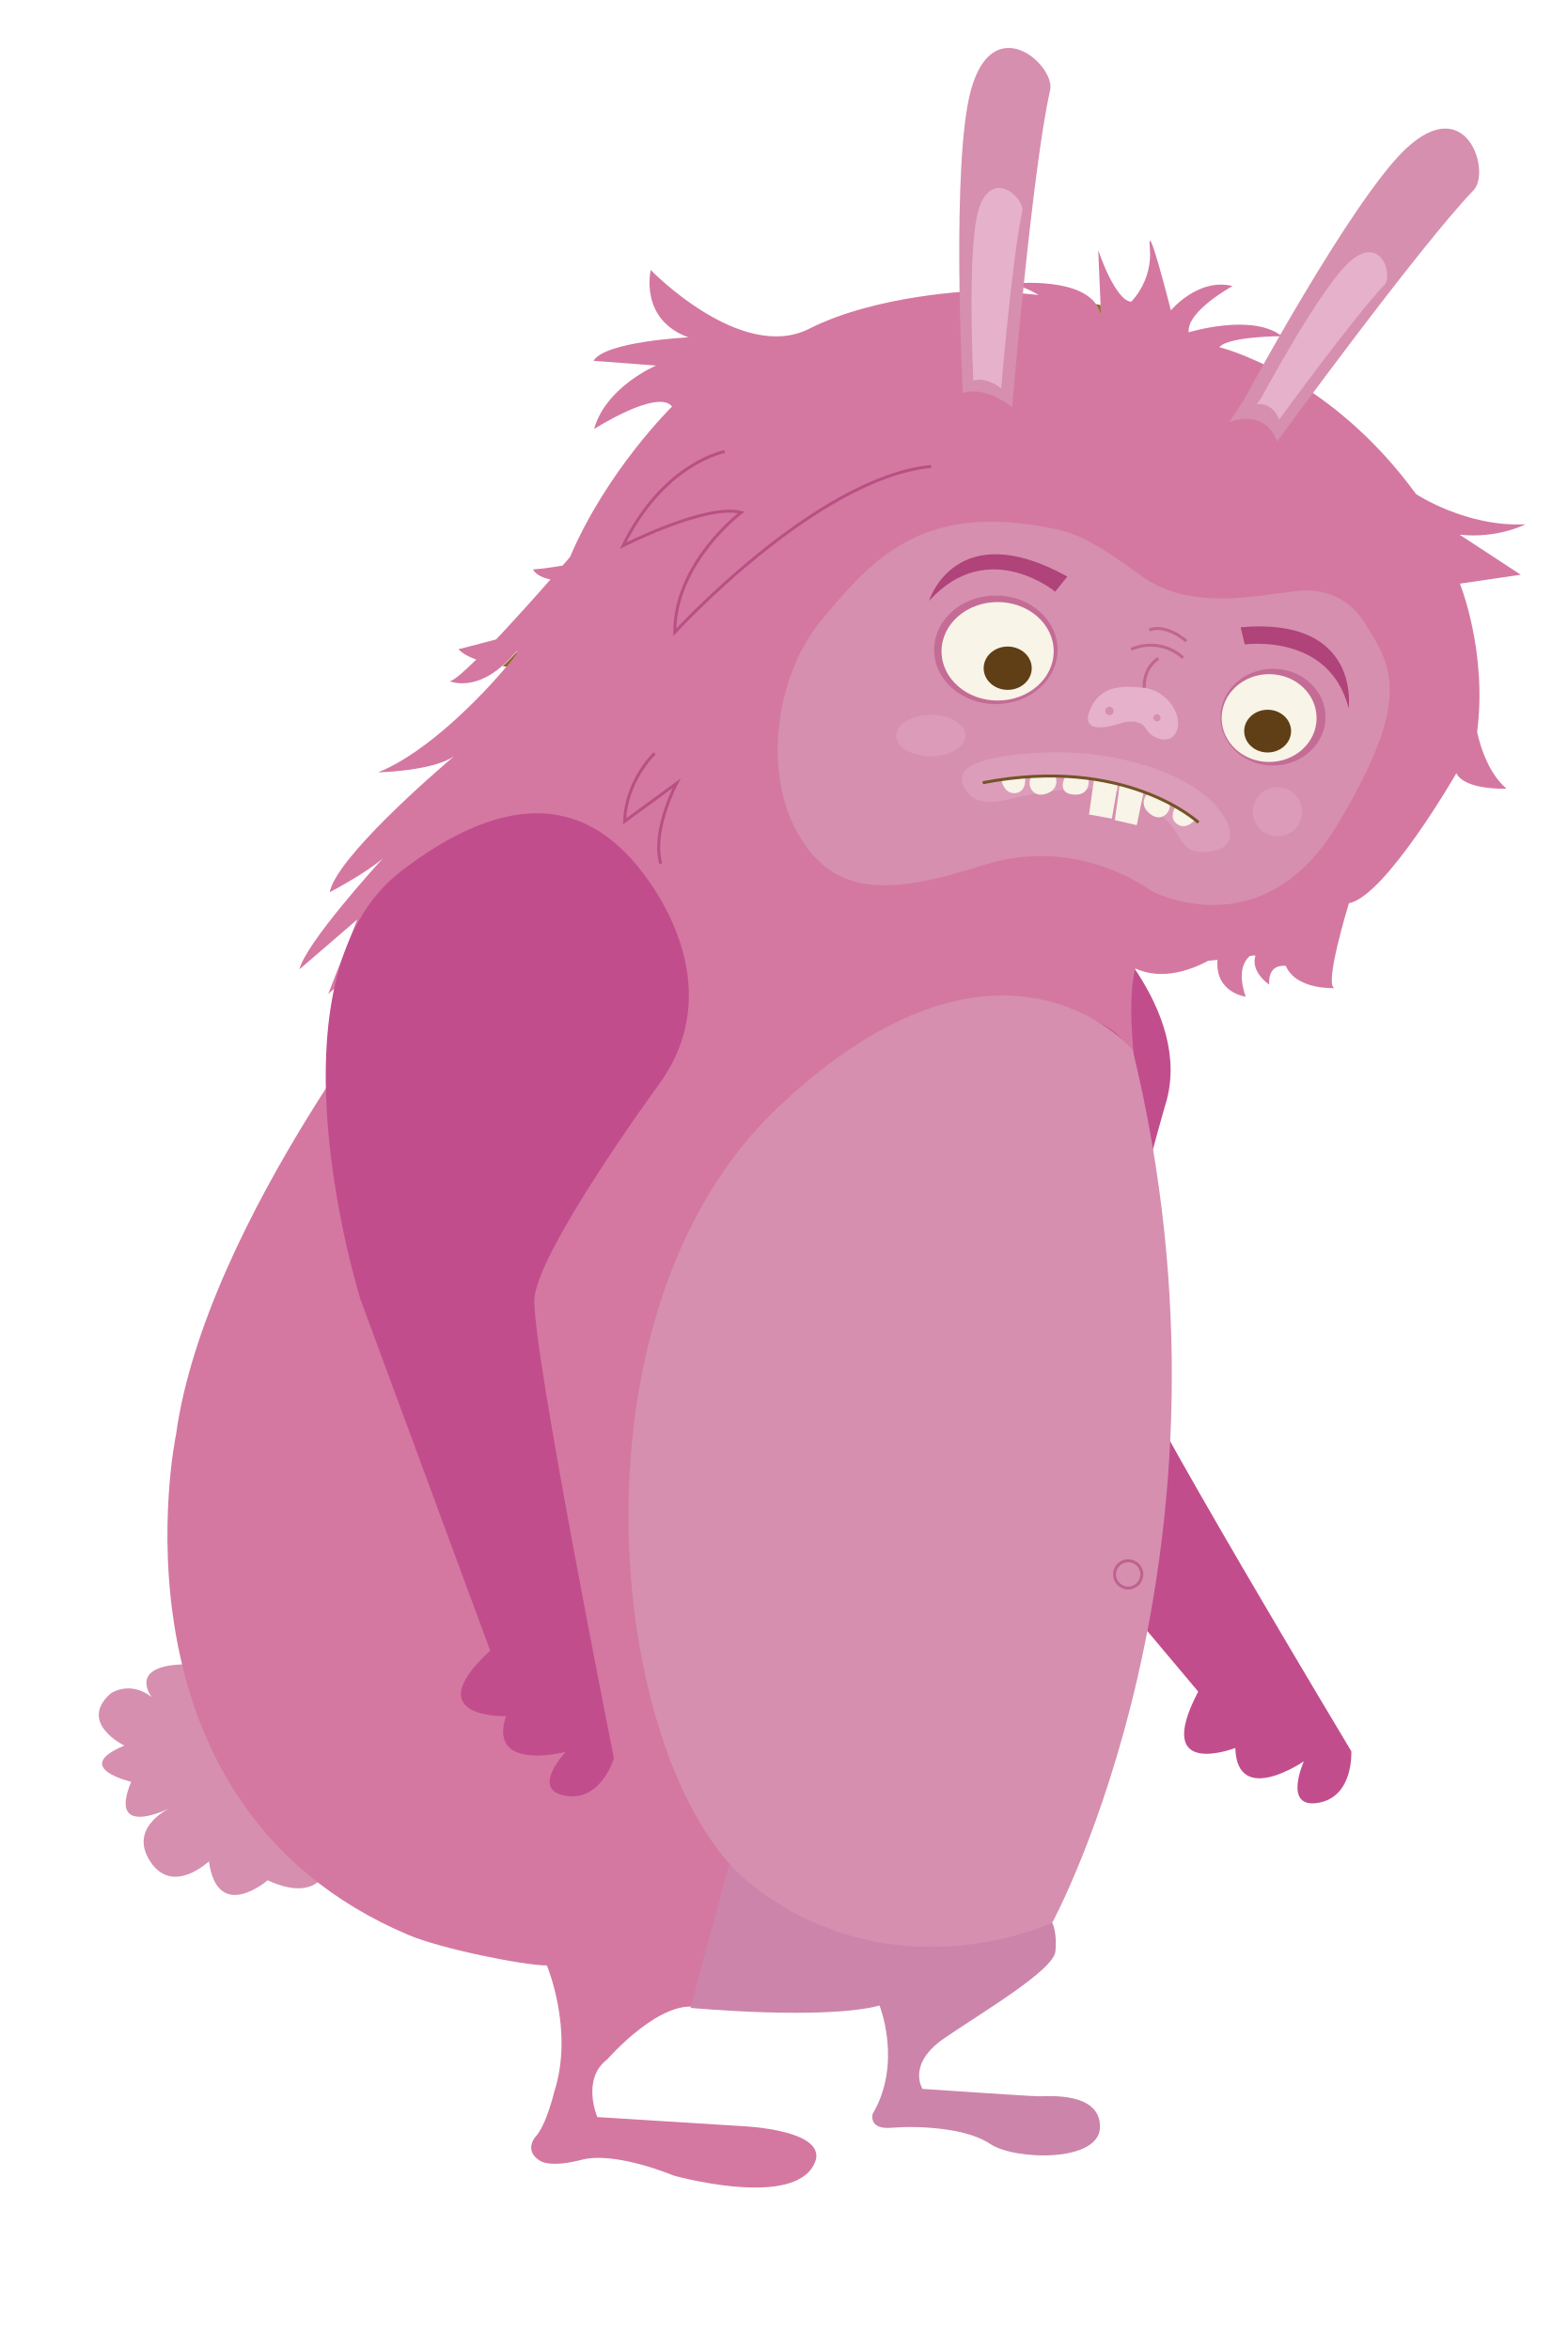
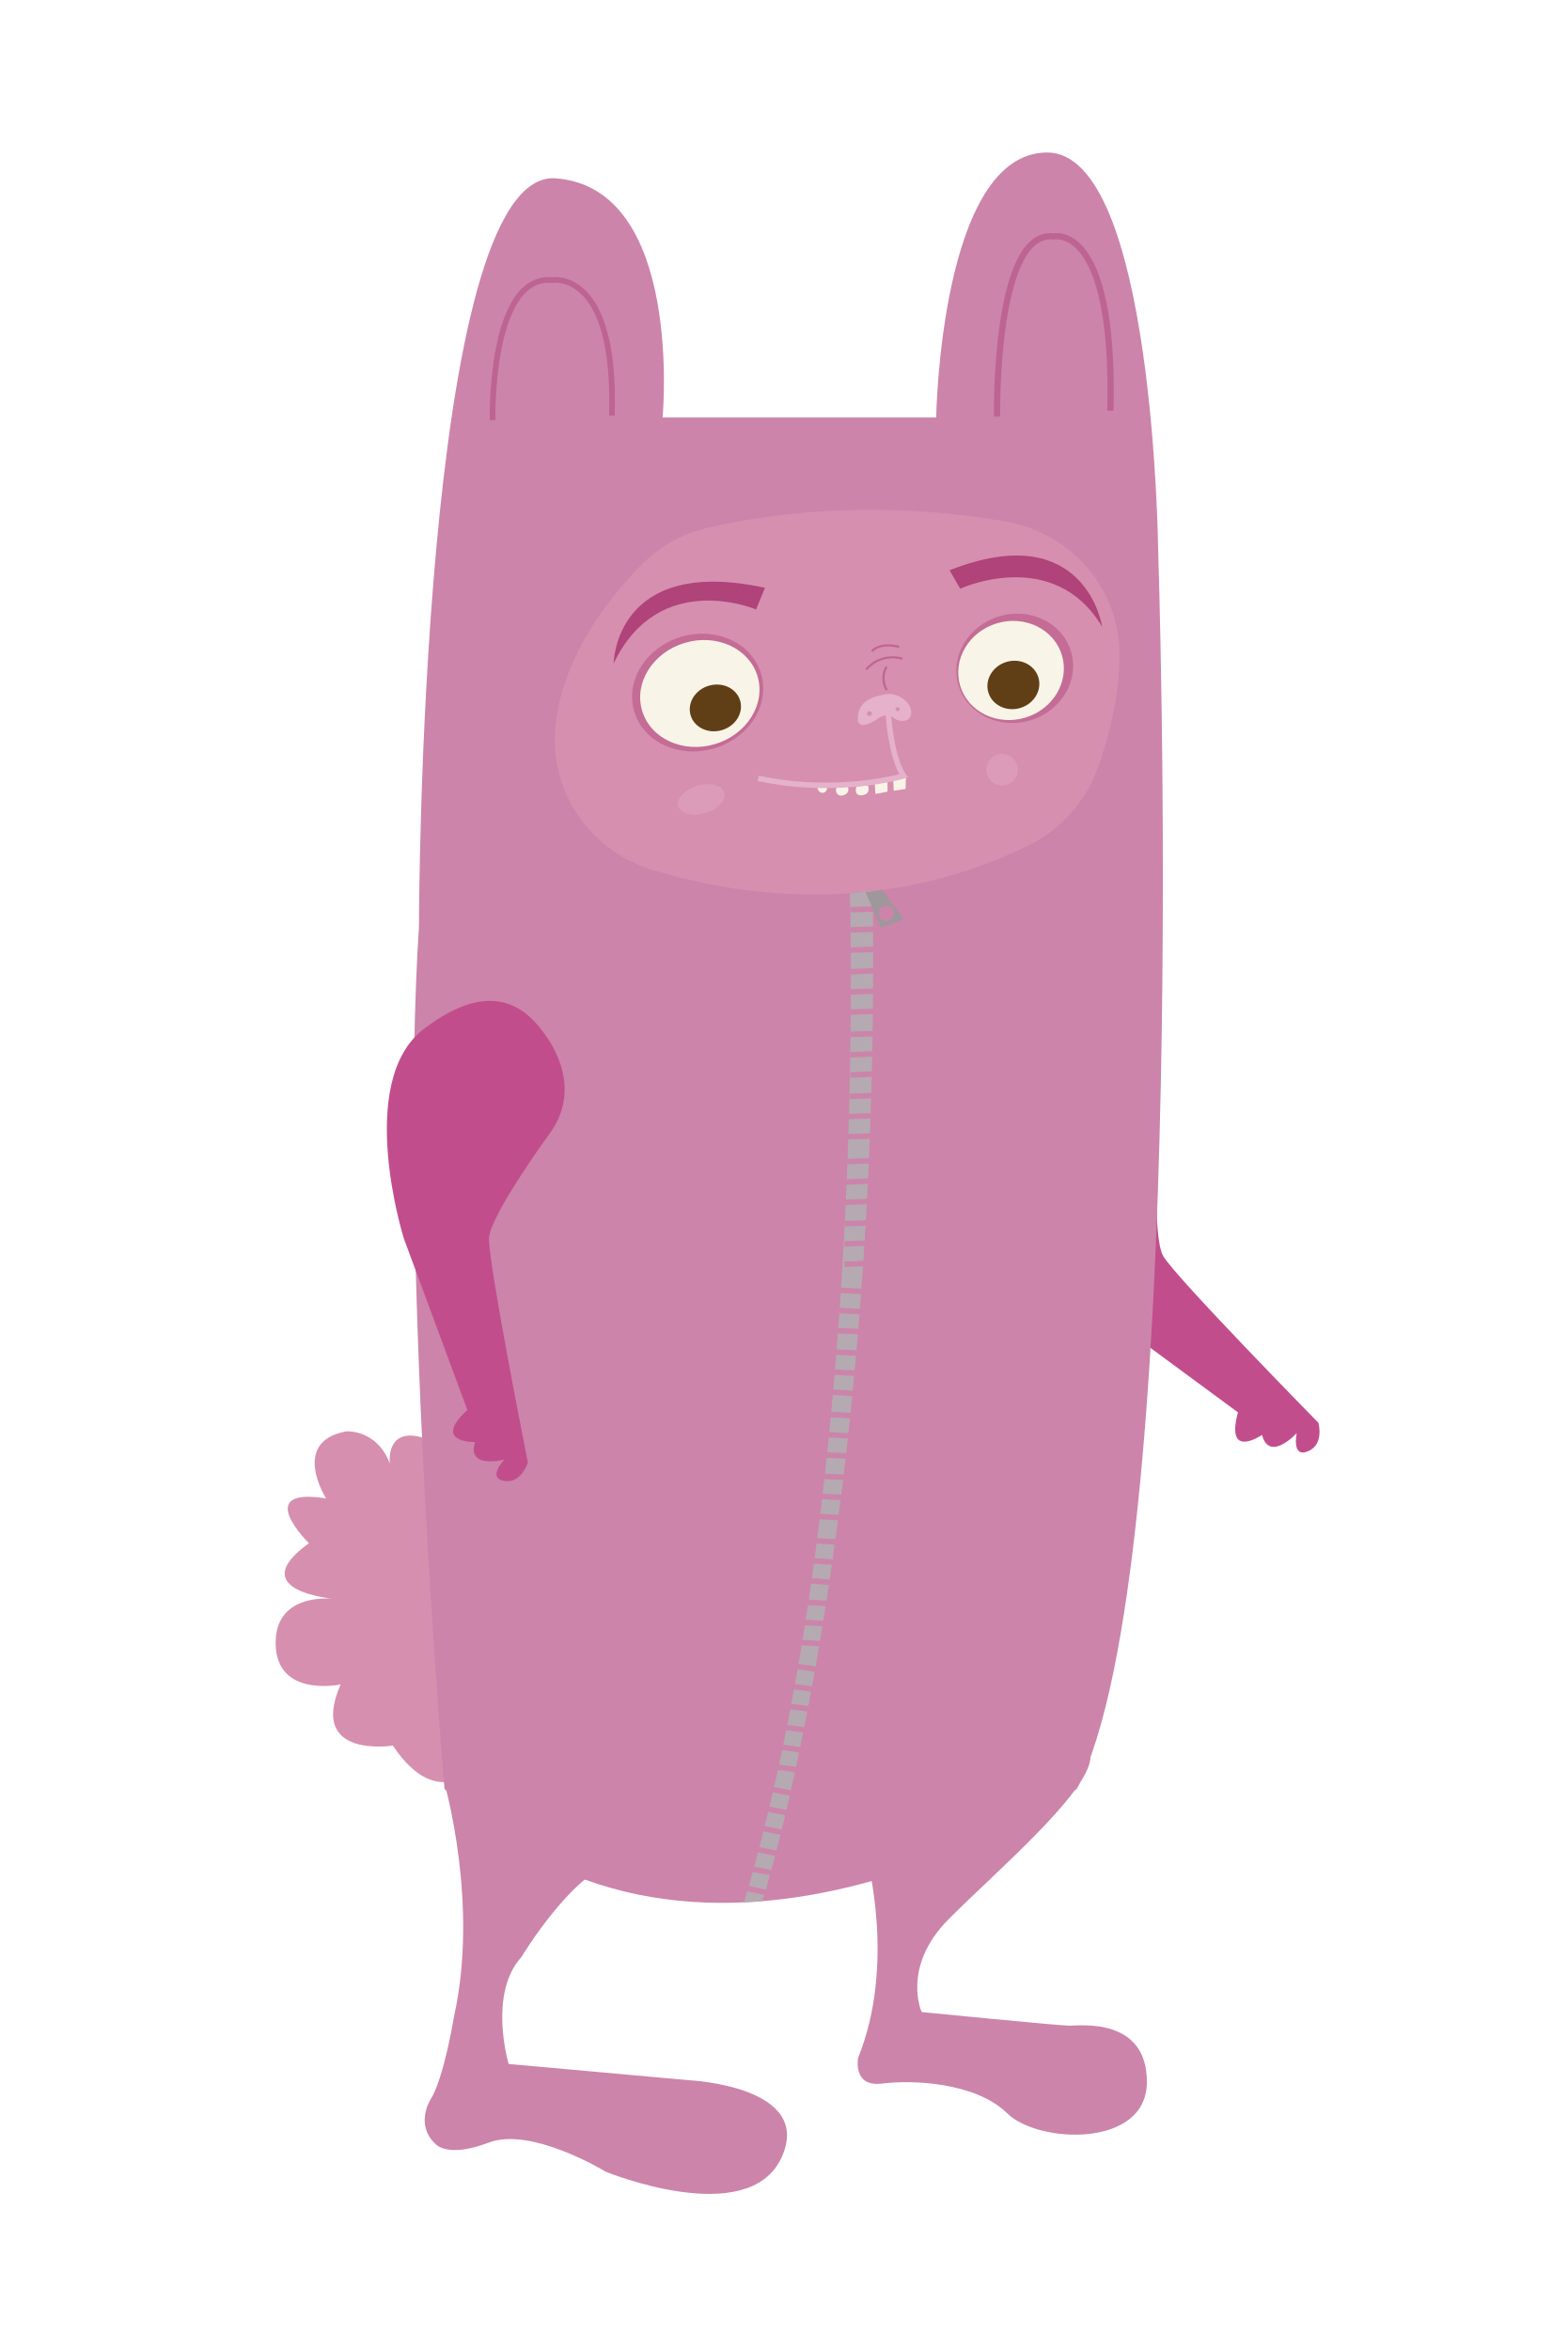
- <svg xmlns="http://www.w3.org/2000/svg" version="1.1" id="Layer_1" x="0px" y="0px" viewBox="0 0 528.2 792" style="enable-background:new 0 0 528.2 792;" xml:space="preserve">
+ <svg xmlns="http://www.w3.org/2000/svg" version="1.1" id="Layer_1" x="0px" y="0px" viewBox="-525 373 528.2 792" style="enable-background:new -525 373 528.2 792;" xml:space="preserve">
  <style type="text/css">
- 	.st0{fill:#D68FAF;}
- 	.st1{fill:#C24D8D;}
+ 	.st0{fill:#C24D8D;}
+ 	.st1{fill:#D68FAF;}
	.st2{fill:#D478A1;}
	.st3{fill:#CC84AA;}
- 	.st4{fill:#93652B;}
- 	.st5{fill:#A06C30;}
- 	.st6{opacity:0.47;fill:#B04379;}
- 	.st7{fill:#F8F4E7;}
- 	.st8{fill:#603E16;}
+ 	.st4{fill:#F8F4E7;}
+ 	.st5{opacity:0.47;fill:#B04379;enable-background:new    ;}
+ 	.st6{fill:#603E16;}
+ 	.st7{fill:#B04379;}
+ 	.st8{opacity:0.35;fill:#E5B1CB;enable-background:new    ;}
	.st9{fill:#E5B1CB;}
- 	.st10{opacity:0.56;fill:none;stroke:#B04379;stroke-miterlimit:10;}
- 	.st11{opacity:0.35;fill:#E5B1CB;}
- 	.st12{opacity:0.4;fill:#E5B1CB;}
- 	.st13{fill:#B04379;}
- 	.st14{opacity:0.75;fill:none;stroke:#B04379;stroke-miterlimit:10;}
- 	.st15{opacity:0.59;fill:none;stroke:#B04379;stroke-miterlimit:10;}
- 	.st16{fill:none;stroke:#745326;stroke-miterlimit:10;}
+ 	.st10{opacity:0.56;fill:none;stroke:#B04379;stroke-width:0.717;stroke-miterlimit:10;enable-background:new    ;}
+ 	.st11{fill:none;stroke:#E5B1CB;stroke-width:1.847;stroke-miterlimit:10;}
+ 	.st12{fill:#B5AAB1;}
+ 	.st13{fill:none;stroke:#CC84AA;stroke-width:1.847;stroke-miterlimit:10;}
+ 	.st14{fill:#9E979C;}
+ 	.st15{opacity:0.5;fill:none;stroke:#B04379;stroke-width:1.901;stroke-miterlimit:10;}
+ 	.st16{opacity:0.5;fill:none;stroke:#B04379;stroke-width:2.104;stroke-miterlimit:10;}
</style>
-   <path class="st0" d="M63.4,560.9l48.4,64.1c0,0-1.2,18.1-21.6,8.7c0,0-16.9,14.6-19.8-6.4c0,0-12.2,11.7-19.8,0s7-18.1,7-18.1  s-21.6,11.1-13.4-8.7c0,0-20.4-4.7-2.3-12.2c0,0-15.7-7.6-4.7-17.5c0,0,6.4-4.7,14,1.2C51.1,572,42.4,560.9,63.4,560.9z" />
-   <path class="st1" d="M392.8,372.1c0,0-19.5,66-14.9,81.5c4.6,15.4,77.5,136.6,77.5,136.6s0.9,15.4-11.2,17.4c-12,2-4.8-14-4.8-14  s-22.5,15.5-23.1-4.5c0,0-28.2,11-12.5-19l-81.2-96.6c0,0-68.4-90.1-35.8-140.7s80.1-24.6,80.1-24.6S402.6,340.2,392.8,372.1z" />
-   <path class="st2" d="M491.9,180.2c12.8,1.4,22.2-3.5,22.2-3.5c-20.1,1-36.9-10.2-36.9-10.2c-12.9-17.7-27-29.3-38.9-36.8  c4.5-0.7,8-2.5,8-6.6c0,0-4.7,3.8-14.1,3c-12.5-7-21.3-9.1-21.3-9.1c3.2-3.7,21.1-3.7,21.1-3.7c-10-7.9-31.4-1.3-31.4-1.3  c-0.8-7.1,14.8-15.6,14.8-15.6c-11.6-2.9-20.8,8.2-20.8,8.2s-8.2-32.4-7.1-21.1c1,11.3-6.3,18.2-6.3,18.2  c-5.5-0.5-11.1-17.4-11.1-17.4l0.8,18.4l0.1,3.5c-0.3-1.5-0.9-2.7-1.7-3.8c-6.9-9.5-29.8-6.7-29.8-6.7c3.1,0,6.9,1.6,10.5,3.7  c-6.7-0.7-13.9-1.1-21.6-1.3c0,0-32.8,1.1-55.7,12.7c-23,11.6-53.4-19.8-53.4-19.8s-4,16.6,12.7,22.7c0,0-28,1.3-32,7.9l21.1,1.6  c0,0-16.9,7.1-20.9,21.4c0,0,21.4-13.7,26.3-7.6c0,0-21.9,21.4-34.4,50.7c0,0-0.9,1.1-2.5,2.9c-6.1,1.1-10,1.3-10,1.3  c1,1.8,3.2,2.8,5.9,3.4c-4.9,5.6-11.9,13.4-18.3,20.2c-7.5,2-12.7,3.3-12.7,3.3c1.4,1.5,3.5,2.6,6,3.5c-4.1,4-7.3,6.9-8.9,7.3  c0,0,7.9,3.5,17.8-5.3c0.9-0.8,1.8-1.6,2.7-2.6c3.8-4.2,2.8-2.1-1.3,2.8c-7.8,9.4-26.6,29.1-43.4,35.8c0,0,18.6-0.4,25.7-5.5  c-7.2,6.1-39.7,34.3-42,45.9c0,0,12.3-6.4,18-11.5c-2.2,2.4-26,28.6-28.2,37.5l19.5-16.8l-9.8,25.1c0,0,20-18.6,31.2-13  c0,0-72.5,89-82.5,161.6c0,0-26,124.3,78.3,168.5c11,4.7,39,10.3,46.7,10.3c0,0,9.2,21.9,2.5,42.5c0,0-2.7,11.5-6.4,15.3  c0,0-3.9,4.5,1.4,7.9c0,0,3,2.7,14.2-0.2c11.3-3,31,5.3,31,5.3s37.6,10.6,46.6-2.5c8.9-13.1-24.3-14.2-24.3-14.2l-48-3  c0,0-5.5-12.8,3.4-19.5c0,0,18.6-21.4,31.5-17.2c0,0,32.5,3.8,21.2-53.7c-11.3-57.5,1-93.4,1-93.4s17.2-42.8,21.6-46.2  c4.4-3.4-10.4-37.8-10.4-37.8s-14.7-39.8-4-57.2c10.7-17.3,25.1-37.6,69.7-45.7c40.9-7.5,46.5,12.5,47.1,15.8  c-0.4-3.3-2.5-22.4,0.2-32.2c9.5,4.3,19.5,0.1,24.6-2.6c1-0.1,2.1-0.2,3.1-0.3c-0.9,11.1,9.5,12.4,9.5,12.4  c-2.8-8.1-0.6-12,1.4-13.7c0.7-0.1,1.3-0.2,1.9-0.2c-1.8,5.6,4.6,9.8,4.6,9.8c-0.2-5.5,2.8-6.5,5.6-6.3c3.6,8.3,16.6,7.5,16.6,7.5  c-4.1,0,4.7-28.6,4.7-28.6c12.3-2.3,36.2-43.8,36.2-43.8c2.9,5.8,16.9,5.2,16.9,5.2c-7.6-6.4-9.9-19.2-9.9-19.2  c3.5-26.9-5.8-49.9-5.8-49.9l20.5-3L491.9,180.2z M154,254.4c-0.2,0.2-0.4,0.3-0.6,0.5c0.4-0.3,0.7-0.6,1-0.8  C154.2,254.2,154.1,254.3,154,254.4z" />
-   <path class="st3" d="M232.7,676.7c0,0,45.1,4.2,63.7-0.8c0,0,7.8,19.4-2.3,36.5c0,0-1.6,5.4,6.4,4.7s24.8-0.2,33.1,5.4  c8.2,5.6,36.9,6.4,37.1-5.6c0.2-12-17.7-10.4-20.5-10.4s-39.3-2.5-39.3-2.5s-5.4-8.2,7.1-16.9c12.6-8.7,37.1-23,37.7-29.5  c0.6-6.5-1.1-9.6-1.1-9.6l-109-19.5L232.7,676.7z" />
-   <path class="st4" d="M370.9,102.8c-0.5-0.1-1-0.2-1.6-0.3c0.8,1.1,1.4,2.4,1.7,3.8L370.9,102.8z" />
-   <path class="st5" d="M268,255.7c-0.1,0.1-0.3,0.2-0.6,0.5c-0.2,0.2-0.4,0.3-0.6,0.5C267.5,256.2,267.9,255.8,268,255.7z" />
-   <path class="st0" d="M381.7,353.8c0,0-43.8-51.9-119.2,19.1s-56.8,226-8.5,262.9c48.3,37,100.6,12.2,100.6,12.2  S422.9,522.9,381.7,353.8z" />
-   <path class="st4" d="M170.8,224.7c-0.5-0.1-0.9-0.1-1.4-0.2c0.9-0.8,1.8-1.6,2.7-2.6C176,217.7,174.9,219.7,170.8,224.7z" />
-   <path class="st0" d="M459.9,209.9c9.3,14.7,16.3,25.5-9.1,67.9c-25.6,42.8-63.1,22.3-63.1,22.3s-24.4-18.8-56.4-8.5  c-32,10.3-50.2,10.3-62.2-10.3c-12-20.5-8.1-53.6,8.1-72.8c16.3-19.2,32.8-39.6,77.5-30.4c8.5,1.8,13.4,4,30.1,16.1  s39.8,6.2,53.1,4.9C444.1,198.6,453.5,199.8,459.9,209.9z" />
-   <ellipse class="st6" cx="429" cy="241.7" rx="17.7" ry="16.3" />
-   <ellipse class="st6" cx="335.6" cy="219" rx="20.8" ry="18.3" />
-   <ellipse class="st7" cx="427.7" cy="242" rx="16" ry="14.8" />
-   <ellipse class="st8" cx="427.2" cy="246.4" rx="7.9" ry="7.2" />
-   <ellipse class="st7" cx="336.2" cy="219.5" rx="18.9" ry="16.6" />
-   <ellipse class="st8" cx="339.6" cy="225.2" rx="8.1" ry="7.3" />
-   <path class="st9" d="M378.2,243.6c0,0,5.8-1.8,8,2c2.2,3.8,9.1,5.8,10.6,0s-4.4-13.1-11.3-13.8c-6.9-0.7-15.1-1.1-18.4,8  S378.2,243.6,378.2,243.6z" />
-   <circle class="st0" cx="389.9" cy="241.9" r="1.2" />
-   <circle class="st0" cx="373.9" cy="239.6" r="1.4" />
-   <path class="st10" d="M390.4,221.9c0,0-5,2.7-4.8,9.9" />
-   <path class="st10" d="M398.7,221.7c0,0-7-7.2-17.5-2.9" />
-   <path class="st10" d="M399.8,216.1c0,0-6.5-6-12.5-3.8" />
-   <circle class="st11" cx="430.5" cy="273.6" r="8.3" />
-   <ellipse class="st11" cx="313.7" cy="247.9" rx="11.7" ry="7" />
-   <path class="st12" d="M413.4,276.9c1.3,2.7,3.4,9.2-6.3,10.2c-9.7,1-8.4-5.8-14.4-11c-5.2-4.5-12.9-14.9-48.1-7.8  c-4.8,1-14.9,5-19.4-2.4c-4.4-7.3,4.2-11.2,26.9-12.3C374.9,252.6,405.3,260.4,413.4,276.9z" />
-   <path class="st7" d="M337.5,263c0,0,0.9,4.7,4.7,4.3c3.8-0.4,3.3-5.1,3.3-5.1L337.5,263z" />
-   <path class="st7" d="M348.1,261.5l7.6,0c0,0,1.8,4.6-3.4,6.1C347.1,269.1,345.7,262.8,348.1,261.5z" />
-   <path class="st7" d="M359.1,261.5l7.7,0.7c0,0,1.2,6-5,5.6C355.7,267.3,359.1,261.5,359.1,261.5z" />
-   <path class="st13" d="M418.1,211.4l1.4,5.8c0,0,28.5-4.1,35,21.5C454.5,238.7,458.8,207.8,418.1,211.4z" />
-   <path class="st13" d="M359.7,194.3l-4.1,5.1c0,0-22.7-18.8-42.5,3.1C313.1,202.5,322,173.5,359.7,194.3z" />
-   <path class="st1" d="M221.6,366.1c0,0-40.6,55.6-41.5,71.7c-0.9,16.1,26.8,154.8,26.8,154.8s-4.4,14.8-16.4,12.6  c-12-2.1,0.2-14.8,0.2-14.8s-26.4,7-20.2-12c0,0-30.3,0.9-5.3-22.1L121.5,438c0,0-34-107.9,13.8-144.5s71.7-13.3,83.7,3.9  C228.8,311.5,241.6,339.4,221.6,366.1z" />
-   <path class="st14" d="M244.2,152.2c0,0-20.5,3.7-34.2,31.7c0,0,28-14.3,39.8-11.2c0,0-22.4,16.8-22.4,40.4c0,0,47.8-52.2,86.4-55.9" />
-   <path class="st14" d="M220.6,253.9c0,0-9.6,9-10.1,22.9L228,264c0,0-8.5,16-5.3,27.1" />
-   <circle class="st15" cx="380.2" cy="530.6" r="4.6" />
-   <polygon class="st7" points="368.7,262.6 367,274.5 374.7,275.9 376.7,264.4 " />
-   <polygon class="st7" points="377.4,264.2 375.7,276.4 383.1,278.1 385.4,266.9 " />
-   <path class="st7" d="M402.9,276.1c0,0-3,3.8-6.1,1.7c-3.2-2.1-0.6-6-0.6-6L402.9,276.1z" />
-   <path class="st7" d="M393.8,270.3l-7.1-2.9c0,0-3.4,3.6,0.9,6.9C391.9,277.8,395.5,272.5,393.8,270.3z" />
-   <path class="st16" d="M403.9,277.2c0,0-24.4-22.8-72.7-13.4" />
-   <path class="st0" d="M324.3,132.5c0,0,6.8-3,16.8,4.7c0,0,6.8-80.5,12.8-106.8c1.9-8.3-19.2-27.4-26.7,0  c-6.7,24.3-2.8,100.7-2.8,100.7L324.3,132.5z" />
-   <path class="st9" d="M328,128.3c0,0,3.8-1.7,9.4,2.6c0,0,3.8-44.9,7.1-59.6c1-4.6-10.7-15.3-14.9,0c-3.7,13.6-1.6,56.2-1.6,56.2  L328,128.3z" />
-   <path class="st0" d="M414.2,142.3c0,0,11.7-5.2,16.2,6.5c0,0,47.6-65.3,66.2-84.7c5.9-6.1-2.2-33.3-22.9-13.9  c-18.3,17.3-54.6,84.7-54.6,84.7L414.2,142.3z" />
-   <path class="st9" d="M423.5,136.3c0,0,5.1-1.2,7.6,5.1c0,0,25.4-34.9,35.4-45.3c3.2-3.3-1.2-17.8-12.2-7.4  c-9.8,9.2-29.2,45.3-29.2,45.3L423.5,136.3z" />
+   <path class="st0" d="M-134.6,755.6c0,0-2.3,33.8,1.6,40.7c3.9,6.9,52.3,56.2,52.3,56.2s2.1,7.3-3.5,9.6c-5.6,2.4-3.8-6.1-3.8-6.1  s-9.2,10-11.7,0.6c0,0-12.5,8.6-8.1-7.6l-49.8-36.7c0,0-42.9-35-32.6-63s26.6-24.9,36.2-21.1C-146.1,731.2-133.3,739.2-134.6,755.6z  " />
+   <path class="st1" d="M-372.5,862.3l9.8,104.1c0,0-13.7,19.2-29.9-5.1c0,0-28.7,4.6-17.6-20.6c0,0-21.5,4.6-21.9-13.5  c-0.4-18.2,20.1-15.3,20.1-15.3s-31.5-2.5-8.9-18.8c0,0-19.4-19.1,5.8-15.1c0,0-12.2-19.1,6.8-22.6c0,0,10.3-0.8,14.7,10.9  C-393.7,866.2-395.8,848-372.5,862.3z" />
+   <path class="st2" d="M-428.8,619c0.2-0.1,0.3-0.3,0.5-0.4C-428.6,618.8-428.7,618.9-428.8,619z M-429.5,619.6  c0.2-0.1,0.4-0.3,0.5-0.4C-429.2,619.4-429.3,619.5-429.5,619.6z M-428.8,619c0.2-0.1,0.3-0.3,0.5-0.4  C-428.6,618.8-428.7,618.9-428.8,619z M-429.5,619.6c0.2-0.1,0.4-0.3,0.5-0.4C-429.2,619.4-429.3,619.5-429.5,619.6z" />
+   <path class="st3" d="M-383.8,685.1c0,0,0.2-255.5,46.1-252c43.2,3.3,36,80.6,36,80.6h92.2c0,0,1.4-89.3,37.4-89.3  s37.4,133.9,37.4,133.9s11.5,342.7-27.4,417.6c0,0-126.7,86.4-213.1,0C-375.2,976-390.8,792.5-383.8,685.1z" />
+   <path class="st3" d="M-375.2,974.1c0,0,11.7,40.5,3.2,78.5c0,0-3.4,21.2-8.1,28.3c0,0-5,8.3,1.8,14.6c0,0,3.8,5,18-0.4  c14.4-5.5,39.4,9.8,39.4,9.8s47.8,19.6,59.2-4.6c11.3-24.2-30.9-26.2-30.9-26.2l-61-5.5c0,0-7-23.6,4.3-36c0,0,19.8-33.1,35.7-32.8  l-0.2,0.8c0,0,57.3,7.8,80.9-1.5c0,0,9.9,35.8-2.9,67.4c0,0-2,10,8.1,8.7c10.2-1.3,31.5-0.4,42.1,10c10.4,10.3,46.9,11.8,47.1-10.3  s-22.5-19.2-26-19.2s-49.9-4.6-49.9-4.6s-6.9-15.1,9-31.2c16-16.1,47.1-42.5,47.9-54.5" />
+   <path class="st1" d="M-308.9,563.4c-11,11.2-27.1,31.5-29,55.5c-1.7,21.3,12,40.9,32.5,47.2c27.2,8.4,76.3,16.6,126.7-8  c10.9-5.3,19.3-14.5,23.5-25.9c3.7-10,7.3-23.5,7.5-38c0.3-22.4-16.1-41.5-38.2-45.4c-23.8-4.2-60.1-7.1-100.3,2  C-294.9,552.8-302.7,557.1-308.9,563.4z" />
+   <path class="st4" d="M-249.6,638.1c0,0,0.1,2,1.7,2.1s1.7-1.9,1.7-1.9L-249.6,638.1z" />
+   <ellipse transform="matrix(-0.2856 -0.9583 0.9583 -0.2856 -953.7955 501.7884)" class="st5" cx="-289.9" cy="606.4" rx="19.6" ry="22.3" />
+   <ellipse transform="matrix(-0.2856 -0.9583 0.9583 -0.2856 -953.1221 502.9508)" class="st4" cx="-289.1" cy="606.7" rx="17.8" ry="20.3" />
+   <path class="st4" d="M-236.4,638.1l3.9-0.4c0,0,1.2,2.9-1.9,3.3C-237.5,641.4-236.4,638.1-236.4,638.1z" />
+   <path class="st4" d="M-242.8,638.3l3.5-0.2c0,0,1,2.1-1.4,2.9S-243.9,639-242.8,638.3z" />
+   <ellipse transform="matrix(-0.2856 -0.9583 0.9583 -0.2856 -951.0008 514.1682)" class="st6" cx="-283.9" cy="611.5" rx="7.8" ry="8.7" />
+   <path class="st7" d="M-267.2,571.1l-3,7.3c0,0-32.7-13.9-48,18.2C-318.2,596.6-317.9,560.1-267.2,571.1z" />
+   <ellipse transform="matrix(-0.2856 -0.9583 0.9583 -0.2856 -808.5538 593.7219)" class="st5" cx="-183" cy="598.2" rx="18.3" ry="19.8" />
+   <path class="st0" d="M-339.9,755.2c0,0-19.8,27.2-20.3,35c-0.4,7.9,13.1,75.7,13.1,75.7s-2.2,7.2-8,6.2c-5.9-1,0.1-7.2,0.1-7.2  s-12.9,3.4-9.9-5.9c0,0-14.8,0.4-2.6-10.8l-21.4-57.8c0,0-16.6-52.7,6.7-70.6c23.4-17.9,35-6.5,40.9,1.9  C-336.3,728.5-330.1,742.1-339.9,755.2z" />
+   <ellipse transform="matrix(-0.2856 -0.9583 0.9583 -0.2856 -810.9313 593.4252)" class="st4" cx="-184.3" cy="599" rx="16.6" ry="17.9" />
+   <ellipse transform="matrix(-0.2856 -0.9583 0.9583 -0.2856 -814.4908 600.5364)" class="st6" cx="-183.4" cy="603.8" rx="8.1" ry="8.8" />
+   <path class="st7" d="M-205,565.2l3.6,6.2c0,0,31.5-14.5,47.8,12.8C-153.5,584.2-159.2,547.1-205,565.2z" />
+   <circle class="st8" cx="-187.3" cy="632.4" r="5.3" />
+   <ellipse transform="matrix(-0.2856 -0.9583 0.9583 -0.2856 -986.7513 549.2096)" class="st8" cx="-288.7" cy="642.4" rx="4.8" ry="8.1" />
+   <g>
+     <path class="st9" d="M-228.9,615c0,0,3-2,4.9-0.2s6.2,1.8,6.1-1.8c-0.1-3.6-4.8-6.8-8.8-6s-8.9,2-9.2,7.7   C-236.2,620.5-228.9,615-228.9,615z" />
+     <circle class="st1" cx="-222.5" cy="612" r="0.7" />
+     <circle class="st1" cx="-232" cy="613.5" r="0.8" />
+   </g>
+   <g>
+     <path class="st10" d="M-226.2,597.7c0,0-2.4,3.3,0,7.9" />
+     <path class="st10" d="M-220.9,595c0,0-6.8-2.4-12.2,3.6" />
+     <path class="st10" d="M-222,591c0,0-6.1-1.8-9.2,1.5" />
+   </g>
+   <polygon class="st4" points="-230.2,636.6 -230,640.6 -225.9,639.8 -225.9,635.9 " />
+   <polygon class="st4" points="-224,635.4 -223.8,639.5 -219.8,638.9 -219.7,635.1 " />
+   <path class="st11" d="M-225.6,613.9c0,0,0.8,14,5.1,20.6c0,0-22.3,6.6-49,0.8" />
+   <path class="st12" d="M-238.6,674.1c0,0,6.5,199-35.7,340.1c0,0,1.4-0.2,6.2-0.4c0,0,40.2-125.1,37.2-340.5" />
+   <g>
+     <line class="st13" x1="-238.4" y1="679.6" x2="-229" y2="679.3" />
+     <line class="st13" x1="-238.4" y1="686.4" x2="-229" y2="686.1" />
+     <line class="st13" x1="-238.4" y1="693.2" x2="-229" y2="692.9" />
+     <line class="st13" x1="-238.4" y1="700.5" x2="-229" y2="700.1" />
+     <line class="st13" x1="-238.4" y1="707.3" x2="-229" y2="707" />
+     <line class="st13" x1="-238.4" y1="714.1" x2="-229" y2="713.8" />
+   </g>
+   <g>
+     <line class="st13" x1="-238.4" y1="721.6" x2="-229" y2="721.3" />
+     <line class="st13" x1="-238.4" y1="728.5" x2="-229" y2="728.1" />
+     <line class="st13" x1="-238.4" y1="735.3" x2="-229" y2="734.9" />
+     <line class="st13" x1="-238.7" y1="742.5" x2="-229.9" y2="742.2" />
+     <line class="st13" x1="-239.2" y1="749.3" x2="-229.8" y2="749" />
+     <line class="st13" x1="-239.3" y1="756.1" x2="-229.9" y2="755.8" />
+   </g>
+   <g>
+     <line class="st13" x1="-240.4" y1="764.5" x2="-231" y2="764.2" />
+     <line class="st13" x1="-240.4" y1="771.4" x2="-231" y2="771" />
+     <line class="st13" x1="-240.4" y1="778.2" x2="-231" y2="777.9" />
+     <line class="st13" x1="-240.4" y1="785.4" x2="-231" y2="785.1" />
+     <line class="st13" x1="-240.4" y1="792.2" x2="-231" y2="791.9" />
+     <line class="st13" x1="-240.4" y1="799.1" x2="-231" y2="798.7" />
+   </g>
+   <g>
+     <line class="st13" x1="-242.8" y1="807.8" x2="-231.7" y2="808.4" />
+     <line class="st13" x1="-243.6" y1="814.6" x2="-232.5" y2="815.2" />
+     <line class="st13" x1="-244.4" y1="821.4" x2="-233.3" y2="821.9" />
+     <line class="st13" x1="-245.2" y1="828.6" x2="-234.2" y2="829.1" />
+     <line class="st13" x1="-246" y1="835.3" x2="-235" y2="835.9" />
+     <line class="st13" x1="-246.8" y1="842.1" x2="-235.8" y2="842.7" />
+   </g>
+   <g>
+     <line class="st13" x1="-247.7" y1="849.6" x2="-236.6" y2="850.2" />
+     <line class="st13" x1="-248.5" y1="856.4" x2="-237.4" y2="857" />
+     <line class="st13" x1="-249.3" y1="863.2" x2="-238.2" y2="863.8" />
+     <line class="st13" x1="-250.4" y1="870.4" x2="-240.1" y2="870.9" />
+     <line class="st13" x1="-251.8" y1="877.1" x2="-240.7" y2="877.7" />
+     <line class="st13" x1="-252.7" y1="883.9" x2="-241.7" y2="884.5" />
+   </g>
+   <g>
+     <line class="st13" x1="-252.4" y1="892.1" x2="-243.1" y2="892.7" />
+     <line class="st13" x1="-253.1" y1="898.9" x2="-243.8" y2="899.5" />
+     <line class="st13" x1="-253.7" y1="905.7" x2="-244.4" y2="906.3" />
+     <line class="st13" x1="-254.4" y1="912.9" x2="-245.1" y2="913.5" />
+     <line class="st13" x1="-255.1" y1="919.7" x2="-245.8" y2="920.3" />
+     <line class="st13" x1="-255.8" y1="926.5" x2="-246.5" y2="927.1" />
+   </g>
+   <g>
+     <line class="st13" x1="-257.4" y1="934.5" x2="-248.2" y2="935.8" />
+     <line class="st13" x1="-258.6" y1="941.3" x2="-249.3" y2="942.5" />
+     <line class="st13" x1="-259.7" y1="948" x2="-250.5" y2="949.2" />
+     <line class="st13" x1="-261" y1="955.1" x2="-251.8" y2="956.3" />
+     <line class="st13" x1="-262.1" y1="961.8" x2="-252.9" y2="963.1" />
+     <line class="st13" x1="-263.3" y1="968.5" x2="-254.1" y2="969.8" />
+   </g>
+   <g>
+     <line class="st13" x1="-266.1" y1="975.8" x2="-257" y2="977.6" />
+     <line class="st13" x1="-267.7" y1="982.4" x2="-258.6" y2="984.2" />
+     <line class="st13" x1="-269.2" y1="989" x2="-260.1" y2="990.8" />
+     <line class="st13" x1="-270.9" y1="996.1" x2="-261.8" y2="997.9" />
+     <line class="st13" x1="-272.5" y1="1002.7" x2="-263.3" y2="1004.5" />
+     <line class="st13" x1="-274" y1="1009.3" x2="-264.9" y2="1011.2" />
+   </g>
+   <g>
+     <polygon class="st14" points="-233.3,673.7 -227.8,672.9 -220.4,682.8 -228.1,685.6  " />
+     <circle class="st3" cx="-226.3" cy="680.8" r="2.6" />
+   </g>
+   <path class="st15" d="M-359,514.6c0,0-1.1-49.1,20.1-47.2c0,0,21.7-3.9,20.1,45.7" />
+   <path class="st16" d="M-189,513.4c0,0-1-63.2,19.1-60.7c0,0,20.7-5,19.1,58.7" />
</svg>
